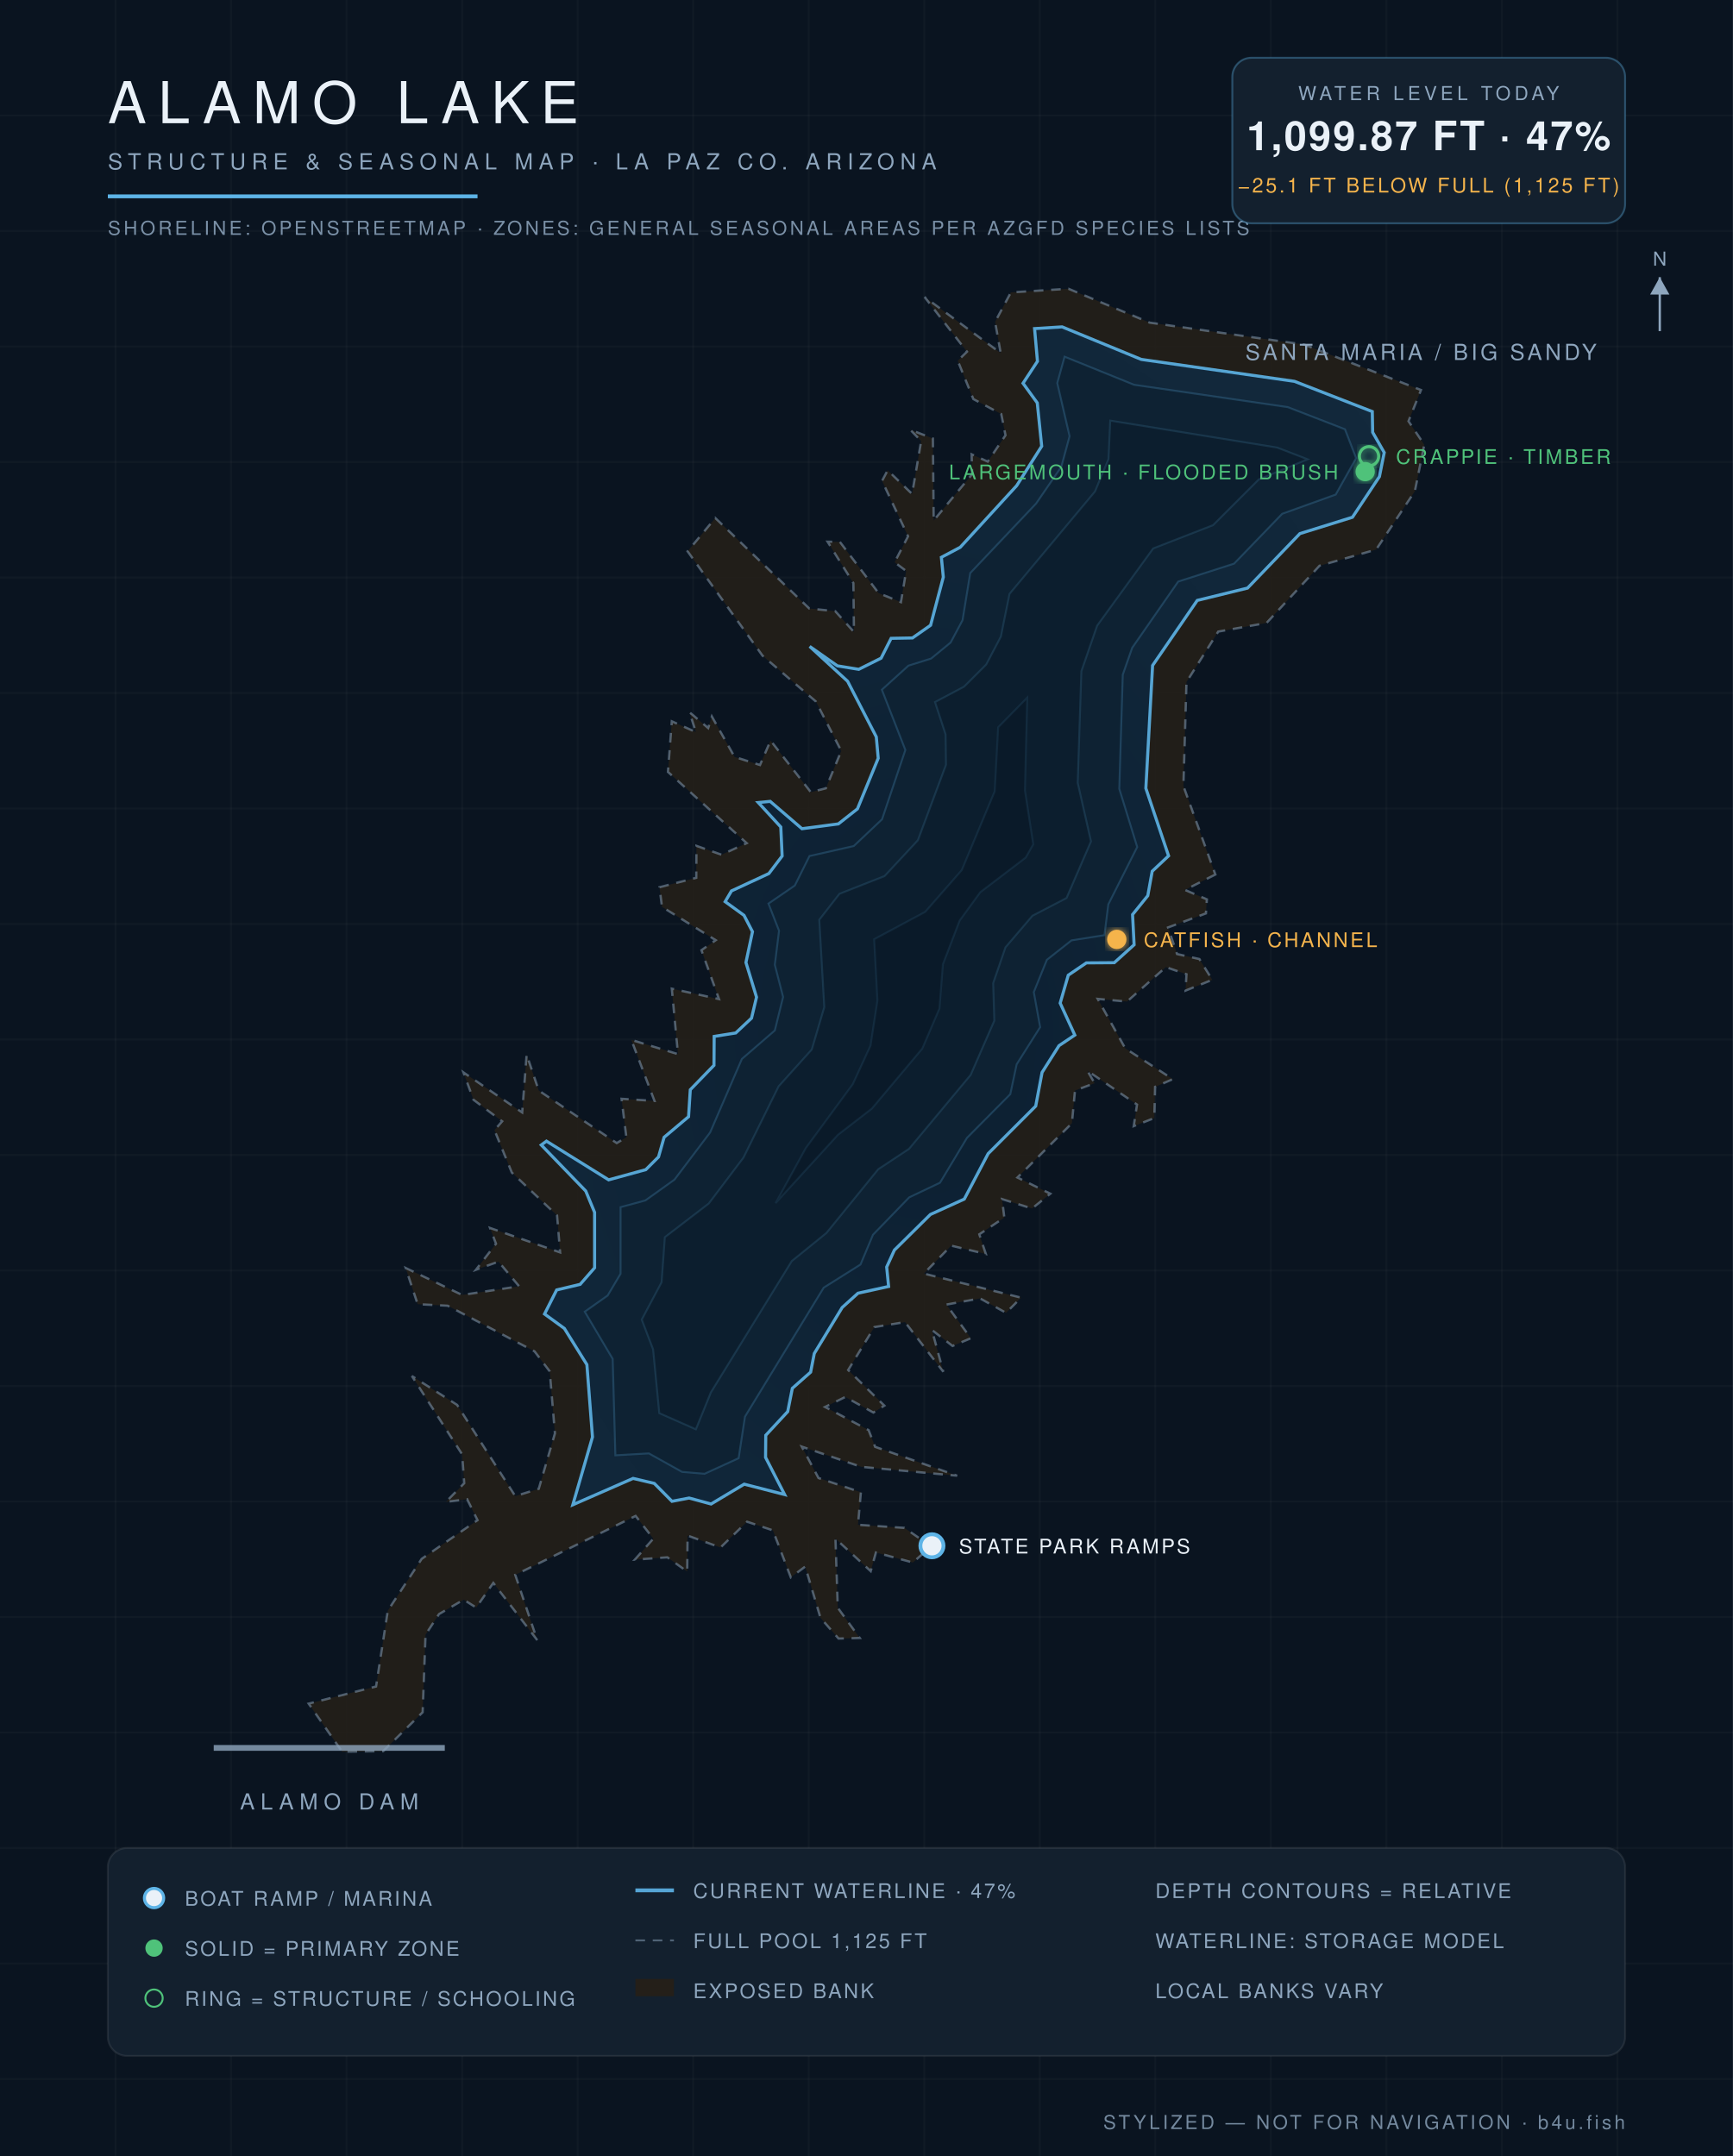
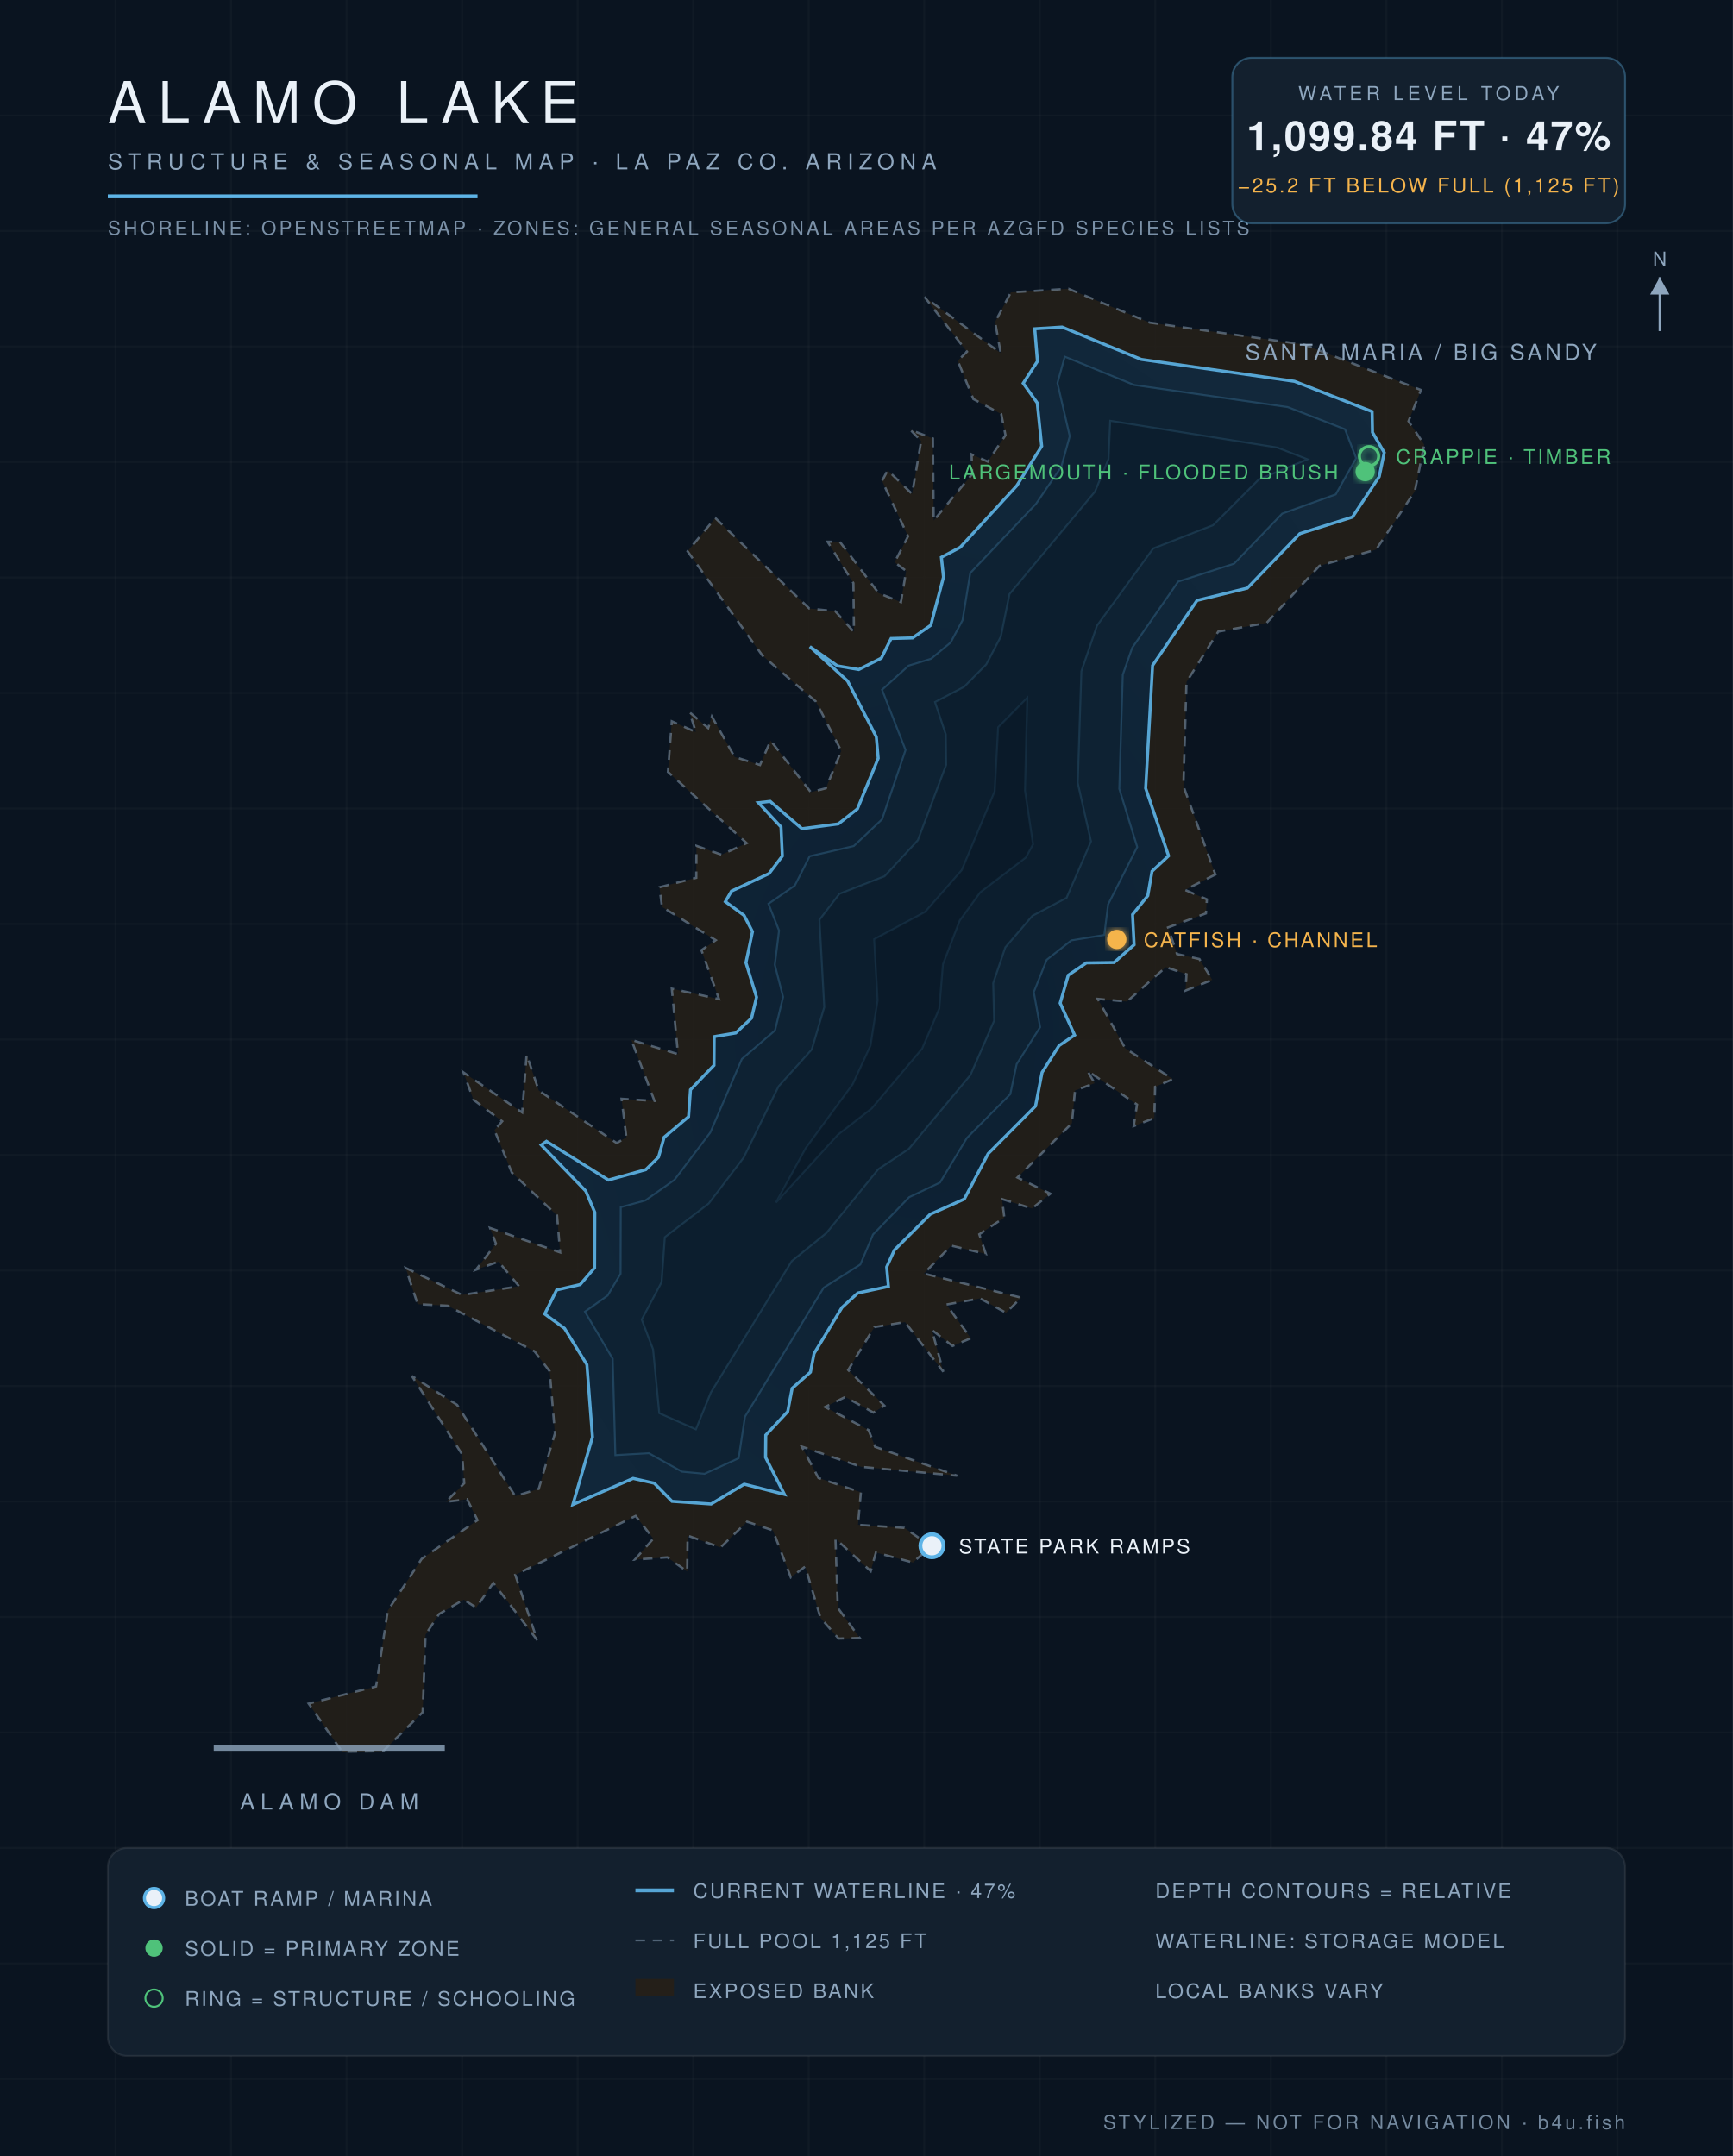
<svg xmlns="http://www.w3.org/2000/svg" viewBox="0 0 900 1120" font-family="Helvetica,Arial,sans-serif">
  <defs>
    <radialGradient id="wg" cx="45%" cy="60%" r="80%">
      <stop offset="0%" stop-color="#0c1f31" />
      <stop offset="55%" stop-color="#102639" />
      <stop offset="100%" stop-color="#13293c" />
    </radialGradient>
    <filter id="glow">
      <feGaussianBlur stdDeviation="2.2" result="b" />
      <feMerge>
        <feMergeNode in="b" />
        <feMergeNode in="SourceGraphic" />
      </feMerge>
    </filter>
  </defs>
  <rect width="900" height="1120" fill="#0a1420" />
  <g stroke="#ffffff" stroke-opacity="0.025">
    <line x1="60" y1="0" x2="60" y2="1120" />
    <line x1="120" y1="0" x2="120" y2="1120" />
    <line x1="180" y1="0" x2="180" y2="1120" />
    <line x1="240" y1="0" x2="240" y2="1120" />
    <line x1="300" y1="0" x2="300" y2="1120" />
    <line x1="360" y1="0" x2="360" y2="1120" />
    <line x1="420" y1="0" x2="420" y2="1120" />
    <line x1="480" y1="0" x2="480" y2="1120" />
    <line x1="540" y1="0" x2="540" y2="1120" />
    <line x1="600" y1="0" x2="600" y2="1120" />
    <line x1="660" y1="0" x2="660" y2="1120" />
    <line x1="720" y1="0" x2="720" y2="1120" />
    <line x1="780" y1="0" x2="780" y2="1120" />
    <line x1="840" y1="0" x2="840" y2="1120" />
    <line x1="0" y1="60" x2="900" y2="60" />
    <line x1="0" y1="120" x2="900" y2="120" />
    <line x1="0" y1="180" x2="900" y2="180" />
    <line x1="0" y1="240" x2="900" y2="240" />
    <line x1="0" y1="300" x2="900" y2="300" />
    <line x1="0" y1="360" x2="900" y2="360" />
    <line x1="0" y1="420" x2="900" y2="420" />
    <line x1="0" y1="480" x2="900" y2="480" />
    <line x1="0" y1="540" x2="900" y2="540" />
    <line x1="0" y1="600" x2="900" y2="600" />
    <line x1="0" y1="660" x2="900" y2="660" />
    <line x1="0" y1="720" x2="900" y2="720" />
    <line x1="0" y1="780" x2="900" y2="780" />
    <line x1="0" y1="840" x2="900" y2="840" />
    <line x1="0" y1="900" x2="900" y2="900" />
    <line x1="0" y1="960" x2="900" y2="960" />
    <line x1="0" y1="1020" x2="900" y2="1020" />
    <line x1="0" y1="1080" x2="900" y2="1080" />
  </g>
  <path d="M 631.2,454.3 L 615.4,462.3 L 626.8,467.2 L 626.3,474.5 L 606.6,481.8 L 611.3,495.6 L 622.9,498.2 L 629.6,509.0 L 615.7,514.6 L 616.2,506.1 L 605.5,502.4 L 585.3,520.3 L 570.1,518.9 L 584.4,544.6 L 609.1,560.6 L 599.9,564.6 L 599.5,580.8 L 588.8,585.0 L 590.5,573.8 L 564.7,556.2 L 568.5,562.7 L 558.3,566.5 L 556.7,583.5 L 528.4,611.7 L 545.5,620.1 L 536.0,627.8 L 520.4,622.9 L 521.6,632.5 L 508.6,641.2 L 512.0,651.4 L 494.0,647.1 L 479.8,661.6 L 530.3,674.1 L 522.5,682.0 L 509.0,674.5 L 491.5,677.7 L 504.2,695.2 L 494.7,699.2 L 484.0,690.9 L 489.9,712.6 L 470.0,686.8 L 454.1,689.4 L 440.5,711.7 L 459.3,730.2 L 453.6,733.8 L 439.0,725.7 L 428.5,730.9 L 451.1,742.9 L 454.5,751.6 L 497.1,766.6 L 447.3,762.0 L 416.4,751.5 L 425.1,767.8 L 447.1,775.2 L 445.6,792.1 L 469.7,793.7 L 483.6,803.3 L 474.1,811.7 L 454.9,806.5 L 452.2,816.2 L 433.9,799.3 L 435.1,835.2 L 446.5,850.9 L 435.5,851.2 L 426.1,840.4 L 418.2,813.8 L 410.7,819.4 L 401.4,795.0 L 388.0,790.5 L 374.2,803.9 L 357.1,797.7 L 356.9,816.4 L 346.6,809.0 L 329.7,810.2 L 339.3,799.3 L 330.1,787.5 L 267.6,818.1 L 279.0,852.0 L 256.2,822.3 L 247.3,835.1 L 240.8,831.0 L 228.0,838.5 L 221.0,849.2 L 219.5,889.5 L 199.0,909.7 L 177.7,910.0 L 160.3,885.0 L 195.3,876.1 L 201.4,836.7 L 219.0,809.8 L 248.0,789.7 L 242.6,778.8 L 231.6,780.2 L 241.1,770.5 L 240.0,755.5 L 213.9,714.8 L 237.4,729.8 L 267.6,777.2 L 279.8,773.4 L 288.2,744.6 L 285.5,712.4 L 277.6,702.0 L 232.5,678.3 L 216.9,677.5 L 210.7,658.7 L 240.0,672.7 L 269.6,668.2 L 258.9,655.4 L 247.2,659.6 L 257.6,646.1 L 254.5,637.9 L 290.9,650.6 L 289.3,631.4 L 265.8,609.1 L 256.8,587.1 L 260.8,582.5 L 245.9,571.3 L 240.7,557.1 L 271.2,577.9 L 273.5,547.8 L 279.8,566.5 L 320.3,593.8 L 325.3,590.8 L 322.8,570.8 L 339.9,571.9 L 327.9,540.2 L 352.1,547.6 L 348.9,513.6 L 373.4,519.0 L 364.3,493.6 L 371.7,488.4 L 343.8,471.1 L 342.5,460.9 L 361.6,456.0 L 361.7,439.4 L 374.7,444.0 L 387.8,438.0 L 346.9,401.0 L 348.9,374.7 L 361.4,380.3 L 358.1,370.0 L 367.8,378.2 L 369.7,372.2 L 381.5,393.2 L 394.7,397.4 L 400.2,384.7 L 421.1,411.5 L 428.9,409.5 L 436.9,390.1 L 423.7,364.4 L 396.0,340.6 L 357.1,286.4 L 371.5,269.1 L 420.3,316.1 L 433.8,317.5 L 443.5,328.3 L 443.2,302.9 L 429.8,281.4 L 436.2,281.5 L 456.3,308.1 L 467.9,312.8 L 470.6,296.6 L 464.6,292.1 L 471.6,278.6 L 458.1,249.8 L 461.0,244.3 L 473.7,256.6 L 478.4,229.1 L 472.7,223.2 L 484.5,227.8 L 484.9,270.4 L 504.9,246.3 L 504.6,236.0 L 513.0,239.8 L 522.2,226.1 L 520.0,215.1 L 505.5,207.3 L 497.4,187.4 L 502.2,182.7 L 480.2,154.3 L 519.7,183.4 L 516.8,167.2 L 525.0,151.9 L 554.9,150.0 L 597.1,167.6 L 677.3,179.0 L 738.0,202.6 L 731.5,218.8 L 739.7,231.0 L 734.8,255.2 L 714.7,285.5 L 685.3,293.9 L 657.8,323.6 L 632.7,328.1 L 616.2,354.3 L 614.6,408.3 L 631.2,454.3 Z" fill="#241f19" fill-opacity="0.9" stroke="#8ea6be" stroke-opacity="0.5" stroke-width="1.2" stroke-dasharray="5 4" />
-   <path d="M 297.5,781.7 L 307.7,746.5 L 304.8,708.9 L 293.1,690.1 L 282.8,682.6 L 289.1,670.1 L 301.3,667.2 L 308.8,658.6 L 308.8,629.8 L 304.2,618.7 L 281.1,594.8 L 283.8,592.8 L 316.1,612.9 L 335.4,607.6 L 342.0,601.0 L 344.9,590.8 L 357.6,580.1 L 358.5,566.1 L 370.8,553.4 L 370.9,538.4 L 382.1,536.6 L 390.3,528.9 L 392.9,518.0 L 387.4,500.0 L 390.8,484.0 L 386.4,475.5 L 376.6,468.4 L 379.9,462.8 L 399.3,453.8 L 406.2,444.7 L 405.5,429.6 L 393.8,416.9 L 400.0,416.3 L 416.5,430.5 L 435.4,428.0 L 445.3,420.2 L 456.1,393.9 L 455.1,382.8 L 440.2,353.9 L 420.5,335.8 L 434.9,345.9 L 446.0,347.7 L 457.6,341.9 L 462.8,331.6 L 473.9,331.4 L 483.3,324.8 L 489.9,299.8 L 488.9,289.5 L 498.7,284.3 L 528.0,252.3 L 541.0,231.8 L 538.7,209.3 L 531.3,199.1 L 538.8,187.7 L 537.3,170.7 L 551.6,169.8 L 592.7,186.7 L 672.3,198.1 L 712.7,213.8 L 712.9,224.6 L 718.9,235.1 L 716.4,247.6 L 702.4,268.7 L 675.1,277.2 L 647.9,305.5 L 621.8,311.9 L 598.6,345.7 L 595.1,409.5 L 606.9,444.6 L 598.4,452.6 L 596.1,465.3 L 588.2,475.1 L 589.0,490.8 L 578.7,500.1 L 564.2,500.2 L 554.8,506.6 L 550.6,521.1 L 558.2,537.7 L 550.0,543.2 L 541.2,557.1 L 537.9,574.6 L 513.2,599.3 L 500.8,622.9 L 483.2,630.9 L 464.5,649.4 L 460.5,658.2 L 461.5,668.3 L 445.6,671.8 L 437.4,679.2 L 422.9,703.1 L 421.0,712.8 L 411.5,721.2 L 409.1,733.3 L 397.7,745.6 L 397.6,757.1 L 407.5,776.4 L 386.5,771.0 L 369.3,781.3 L 357.9,778.2 L 349.0,779.9 L 339.8,770.6 L 328.8,768.0 L 297.5,781.7 Z" fill="url(#wg)" stroke="#5eb4e7" stroke-opacity="0.9" stroke-width="1.6" />
-   <path d="M 322.3,627.1 L 335.2,623.6 L 350.3,612.8 L 368.8,588.3 L 385.3,550.1 L 402.4,535.3 L 406.7,517.9 L 402.4,501.2 L 404.6,483.5 L 399.1,469.4 L 412.8,460.0 L 420.4,444.7 L 443.4,439.5 L 458.1,425.6 L 470.2,389.6 L 458.0,358.3 L 471.8,345.8 L 483.6,342.1 L 493.7,333.8 L 499.9,322.2 L 503.9,297.7 L 538.1,261.6 L 551.2,242.5 L 555.5,226.6 L 549.1,199.0 L 552.9,185.3 L 589.0,199.9 L 668.8,211.5 L 698.5,223.0 L 704.3,238.0 L 693.7,256.9 L 665.9,266.9 L 640.9,292.8 L 611.9,302.1 L 588.0,336.5 L 583.1,350.5 L 581.3,409.8 L 590.6,440.0 L 575.6,469.8 L 573.6,485.8 L 556.5,488.5 L 543.7,498.6 L 536.9,515.4 L 540.2,533.6 L 528.0,552.9 L 524.7,568.4 L 502.2,591.1 L 488.2,614.4 L 472.2,622.0 L 453.4,641.4 L 446.9,656.9 L 427.8,668.9 L 386.9,735.9 L 383.6,757.5 L 365.9,765.6 L 354.2,764.6 L 337.0,755.0 L 319.6,756.0 L 318.2,705.9 L 303.7,681.4 L 315.6,673.0 L 322.3,661.7 L 322.3,627.1 Z" fill="#0e2233" stroke="#5eb4e7" stroke-opacity="0.22" stroke-width="1" />
-   <path d="M 361.4,742.5 L 342.4,734.1 L 339.2,701.0 L 333.3,685.5 L 343.6,666.1 L 345.3,642.7 L 368.1,625.2 L 386.1,601.4 L 404.4,564.3 L 421.6,545.2 L 428.1,523.2 L 425.5,477.8 L 436.0,464.3 L 459.4,455.1 L 476.7,436.5 L 491.3,397.3 L 491.1,381.5 L 485.6,364.7 L 500.7,356.7 L 512.2,345.2 L 519.8,330.7 L 524.3,308.5 L 568.7,255.3 L 575.7,238.5 L 576.6,218.5 L 663.3,232.5 L 679.1,238.6 L 653.8,249.0 L 630.0,272.8 L 598.9,284.9 L 569.8,325.0 L 561.6,348.7 L 559.7,406.7 L 566.6,437.1 L 553.9,466.5 L 536.2,475.7 L 522.2,492.1 L 515.8,510.7 L 516.4,530.2 L 504.1,558.4 L 472.1,596.8 L 456.1,607.4 L 429.2,640.5 L 411.2,655.1 L 369.2,723.3 L 361.4,742.5 Z" fill="#0c1e2e" stroke="#5eb4e7" stroke-opacity="0.15" stroke-width="1" />
-   <path d="M 418.5,596.4 L 442.9,563.2 L 452.1,543.2 L 455.7,519.7 L 454.0,487.9 L 480.5,473.7 L 499.5,452.0 L 516.6,411.1 L 518.4,377.8 L 533.5,362.4 L 532.3,410.6 L 536.6,438.6 L 532.7,445.5 L 509.1,463.5 L 498.4,478.2 L 489.7,500.9 L 487.9,523.9 L 479.0,544.7 L 452.8,575.9 L 435.2,589.5 L 402.8,625.0 L 418.5,596.4 Z" fill="#0a1a29" stroke="#5eb4e7" stroke-opacity="0.1" stroke-width="1" />
+   <path d="M 297.5,781.6 L 307.7,746.5 L 304.8,708.9 L 293.2,690.1 L 282.9,682.6 L 289.1,670.1 L 301.3,667.3 L 308.8,658.6 L 308.9,629.8 L 304.2,618.7 L 281.1,594.8 L 283.8,592.9 L 316.0,613.0 L 335.4,607.6 L 342.0,601.1 L 344.9,590.8 L 357.6,580.1 L 358.6,566.1 L 370.8,553.4 L 370.9,538.5 L 382.1,536.6 L 390.3,528.9 L 392.9,518.0 L 387.4,500.1 L 390.8,484.0 L 386.4,475.5 L 376.7,468.4 L 379.9,462.9 L 399.4,453.8 L 406.3,444.7 L 405.6,429.6 L 393.9,417.0 L 400.0,416.3 L 416.5,430.5 L 435.4,428.0 L 445.3,420.2 L 456.1,393.9 L 455.1,382.8 L 440.2,353.8 L 420.6,335.9 L 434.9,345.9 L 446.0,347.8 L 457.7,341.9 L 462.8,331.7 L 473.9,331.4 L 483.4,324.8 L 490.0,299.8 L 488.9,289.5 L 498.7,284.3 L 528.0,252.4 L 541.0,231.8 L 538.7,209.3 L 531.4,199.1 L 538.8,187.7 L 537.4,170.8 L 551.6,169.9 L 592.7,186.7 L 672.3,198.1 L 712.6,213.8 L 712.8,224.6 L 718.9,235.1 L 716.3,247.6 L 702.4,268.6 L 675.1,277.2 L 647.8,305.5 L 621.7,311.9 L 598.6,345.7 L 595.0,409.5 L 606.9,444.6 L 598.3,452.6 L 596.1,465.3 L 588.2,475.1 L 589.0,490.8 L 578.6,500.0 L 564.2,500.2 L 554.8,506.6 L 550.6,521.1 L 558.1,537.7 L 550.0,543.2 L 541.2,557.1 L 537.8,574.6 L 513.2,599.3 L 500.8,622.9 L 483.1,630.8 L 464.5,649.4 L 460.5,658.2 L 461.4,668.3 L 445.5,671.7 L 437.3,679.2 L 422.8,703.1 L 420.9,712.8 L 411.4,721.2 L 409.1,733.3 L 397.7,745.5 L 397.6,757.1 L 407.4,776.3 L 386.5,771.0 L 369.3,781.3 L 349.0,779.9 L 339.8,770.5 L 328.8,768.0 L 297.5,781.6 Z" fill="url(#wg)" stroke="#5eb4e7" stroke-opacity="0.9" stroke-width="1.6" />
+   <path d="M 322.4,627.1 L 335.2,623.6 L 350.3,612.9 L 368.9,588.3 L 385.3,550.1 L 402.5,535.3 L 406.7,517.9 L 402.4,501.2 L 404.6,483.4 L 399.1,469.5 L 412.8,460.0 L 420.5,444.8 L 443.4,439.5 L 458.1,425.6 L 470.3,389.6 L 458.1,358.3 L 471.9,345.8 L 483.6,342.2 L 493.7,333.8 L 499.9,322.2 L 503.9,297.7 L 538.1,261.7 L 551.2,242.5 L 555.6,226.6 L 549.2,199.0 L 553.0,185.3 L 589.0,200.0 L 668.8,211.5 L 698.5,223.0 L 704.3,238.0 L 693.7,256.8 L 665.9,266.8 L 640.9,292.8 L 611.9,302.1 L 588.0,336.5 L 583.1,350.5 L 581.3,409.8 L 590.6,440.0 L 575.5,469.8 L 573.5,485.7 L 556.4,488.5 L 543.6,498.6 L 536.9,515.4 L 540.2,533.6 L 528.0,552.8 L 524.7,568.4 L 502.2,591.1 L 488.2,614.3 L 472.2,621.9 L 453.4,641.3 L 446.8,656.9 L 427.8,668.9 L 386.9,735.9 L 383.6,757.5 L 365.9,765.6 L 354.2,764.5 L 337.0,754.9 L 319.6,755.9 L 318.2,705.8 L 303.8,681.4 L 315.6,673.0 L 322.3,661.7 L 322.4,627.1 Z" fill="#0e2233" stroke="#5eb4e7" stroke-opacity="0.22" stroke-width="1" />
+   <path d="M 361.4,742.5 L 342.4,734.1 L 339.2,701.0 L 333.3,685.5 L 343.6,666.1 L 345.3,642.7 L 368.1,625.2 L 386.2,601.4 L 404.4,564.3 L 421.6,545.2 L 428.1,523.2 L 425.6,477.8 L 436.0,464.3 L 459.4,455.2 L 476.7,436.5 L 491.4,397.3 L 491.2,381.5 L 485.6,364.7 L 500.7,356.8 L 512.2,345.2 L 519.8,330.7 L 524.3,308.6 L 568.7,255.4 L 575.7,238.5 L 576.6,218.6 L 663.3,232.5 L 679.0,238.6 L 653.8,249.0 L 630.0,272.8 L 598.9,284.9 L 569.7,325.0 L 561.6,348.7 L 559.7,406.7 L 566.6,437.1 L 553.9,466.4 L 536.2,475.7 L 522.1,492.1 L 515.8,510.7 L 516.3,530.2 L 504.0,558.4 L 472.0,596.8 L 456.1,607.4 L 429.2,640.5 L 411.2,655.1 L 369.2,723.3 L 361.4,742.5 Z" fill="#0c1e2e" stroke="#5eb4e7" stroke-opacity="0.15" stroke-width="1" />
+   <path d="M 418.5,596.4 L 442.9,563.2 L 452.1,543.2 L 455.8,519.7 L 454.0,487.9 L 480.5,473.7 L 499.5,452.0 L 516.6,411.1 L 518.4,377.8 L 533.5,362.5 L 532.3,410.6 L 536.5,438.6 L 532.7,445.5 L 509.1,463.5 L 498.4,478.2 L 489.7,500.9 L 487.8,523.9 L 478.9,544.7 L 452.7,575.8 L 435.2,589.4 L 403.0,624.7 L 418.5,596.4 Z" fill="#0a1a29" stroke="#5eb4e7" stroke-opacity="0.1" stroke-width="1" />
  <text x="738" y="187" fill="#8ea6be" font-size="11.5" letter-spacing="1.6" text-anchor="middle">SANTA MARIA / BIG SANDY</text>
  <line x1="111" y1="908" x2="231" y2="908" stroke="#8ea6be" stroke-width="3" stroke-opacity="0.8" />
  <text x="171" y="940" fill="#8ea6be" font-size="11.5" letter-spacing="3" text-anchor="middle">ALAMO DAM</text>
  <circle cx="484" cy="803" r="6" fill="#eaf1f8" stroke="#5eb4e7" stroke-width="2" />
  <text x="498" y="807" fill="#eaf1f8" font-size="10.5" letter-spacing="1.2" text-anchor="start">STATE PARK RAMPS</text>
  <circle cx="709" cy="245" r="5" fill="#4fc27a" filter="url(#glow)" />
  <text x="695" y="249" fill="#4fc27a" font-size="10.5" letter-spacing="1.2" text-anchor="end">LARGEMOUTH · FLOODED BRUSH</text>
  <circle cx="711" cy="237" r="5" fill="none" stroke="#4fc27a" stroke-width="1.6" filter="url(#glow)" />
  <text x="725" y="241" fill="#4fc27a" font-size="10.5" letter-spacing="1.2" text-anchor="start">CRAPPIE · TIMBER</text>
  <circle cx="580" cy="488" r="5" fill="#f5b44c" filter="url(#glow)" />
  <text x="594" y="492" fill="#f5b44c" font-size="10.5" letter-spacing="1.2" text-anchor="start">CATFISH · CHANNEL</text>
  <text x="56" y="64" fill="#eaf1f8" font-size="30" letter-spacing="6" font-weight="300">ALAMO LAKE</text>
  <text x="56" y="88" fill="#8ea6be" font-size="11.5" letter-spacing="3">STRUCTURE &amp; SEASONAL MAP · LA PAZ CO. ARIZONA</text>
  <line x1="56" y1="102" x2="248" y2="102" stroke="#5eb4e7" stroke-width="2" />
  <text x="56" y="122" fill="#8ea6be" font-size="10" letter-spacing="1.5" opacity="0.85">SHORELINE: OPENSTREETMAP · ZONES: GENERAL SEASONAL AREAS PER AZGFD SPECIES LISTS</text>
  <g>
    <rect x="640" y="30" width="204" height="86" rx="10" fill="#13202e" stroke="#5eb4e7" stroke-opacity="0.35" />
    <text x="742" y="52" fill="#8ea6be" font-size="10" letter-spacing="2" text-anchor="middle">WATER LEVEL TODAY</text>
-     <text x="742" y="78" fill="#eaf1f8" font-size="21" letter-spacing="1" text-anchor="middle" font-weight="600">1,099.87 FT · 47%</text>
-     <text x="742" y="100" fill="#f5b44c" font-size="10.5" letter-spacing="1.2" text-anchor="middle">−25.1 FT BELOW FULL (1,125 FT)</text>
+     <text x="742" y="78" fill="#eaf1f8" font-size="21" letter-spacing="1" text-anchor="middle" font-weight="600">1,099.84 FT · 47%</text>
+     <text x="742" y="100" fill="#f5b44c" font-size="10.5" letter-spacing="1.2" text-anchor="middle">−25.2 FT BELOW FULL (1,125 FT)</text>
  </g>
  <g font-size="10.5" letter-spacing="1.1">
    <rect x="56" y="960" width="788" height="108" rx="10" fill="#13202e" stroke="#ffffff" stroke-opacity="0.08" />
    <circle cx="80" cy="986" r="5" fill="#eaf1f8" stroke="#5eb4e7" stroke-width="1.6" />
    <text x="96" y="990" fill="#8ea6be">BOAT RAMP / MARINA</text>
    <circle cx="80" cy="1012" r="4.5" fill="#4fc27a" />
    <text x="96" y="1016" fill="#8ea6be">SOLID = PRIMARY ZONE</text>
    <circle cx="80" cy="1038" r="4.5" fill="none" stroke="#4fc27a" />
    <text x="96" y="1042" fill="#8ea6be">RING = STRUCTURE / SCHOOLING</text>
    <line x1="330" y1="982" x2="350" y2="982" stroke="#5eb4e7" stroke-opacity="0.9" stroke-width="2" />
    <text x="360" y="986" fill="#8ea6be">CURRENT WATERLINE · 47%</text>
    <line x1="330" y1="1008" x2="350" y2="1008" stroke="#8ea6be" stroke-opacity="0.5" stroke-dasharray="5 4" />
    <text x="360" y="1012" fill="#8ea6be">FULL POOL 1,125 FT</text>
    <rect x="330" y="1028" width="20" height="9" fill="#241f19" />
    <text x="360" y="1038" fill="#8ea6be">EXPOSED BANK</text>
    <text x="600" y="986" fill="#8ea6be">DEPTH CONTOURS = RELATIVE</text>
    <text x="600" y="1012" fill="#8ea6be">WATERLINE: STORAGE MODEL</text>
    <text x="600" y="1038" fill="#8ea6be">LOCAL BANKS VARY</text>
  </g>
  <text x="844" y="1106" fill="#8ea6be" font-size="10" letter-spacing="1.5" text-anchor="end" opacity="0.8">STYLIZED — NOT FOR NAVIGATION · b4u.fish</text>
  <g transform="translate(862,158)" stroke="#8ea6be" fill="#8ea6be">
    <line x1="0" y1="14" x2="0" y2="-14" stroke-width="1.2" />
    <path d="M 0,-14 l 5,9 h -10 z" stroke="none" />
    <text x="0" y="-20" font-size="10" text-anchor="middle" stroke="none">N</text>
  </g>
</svg>
